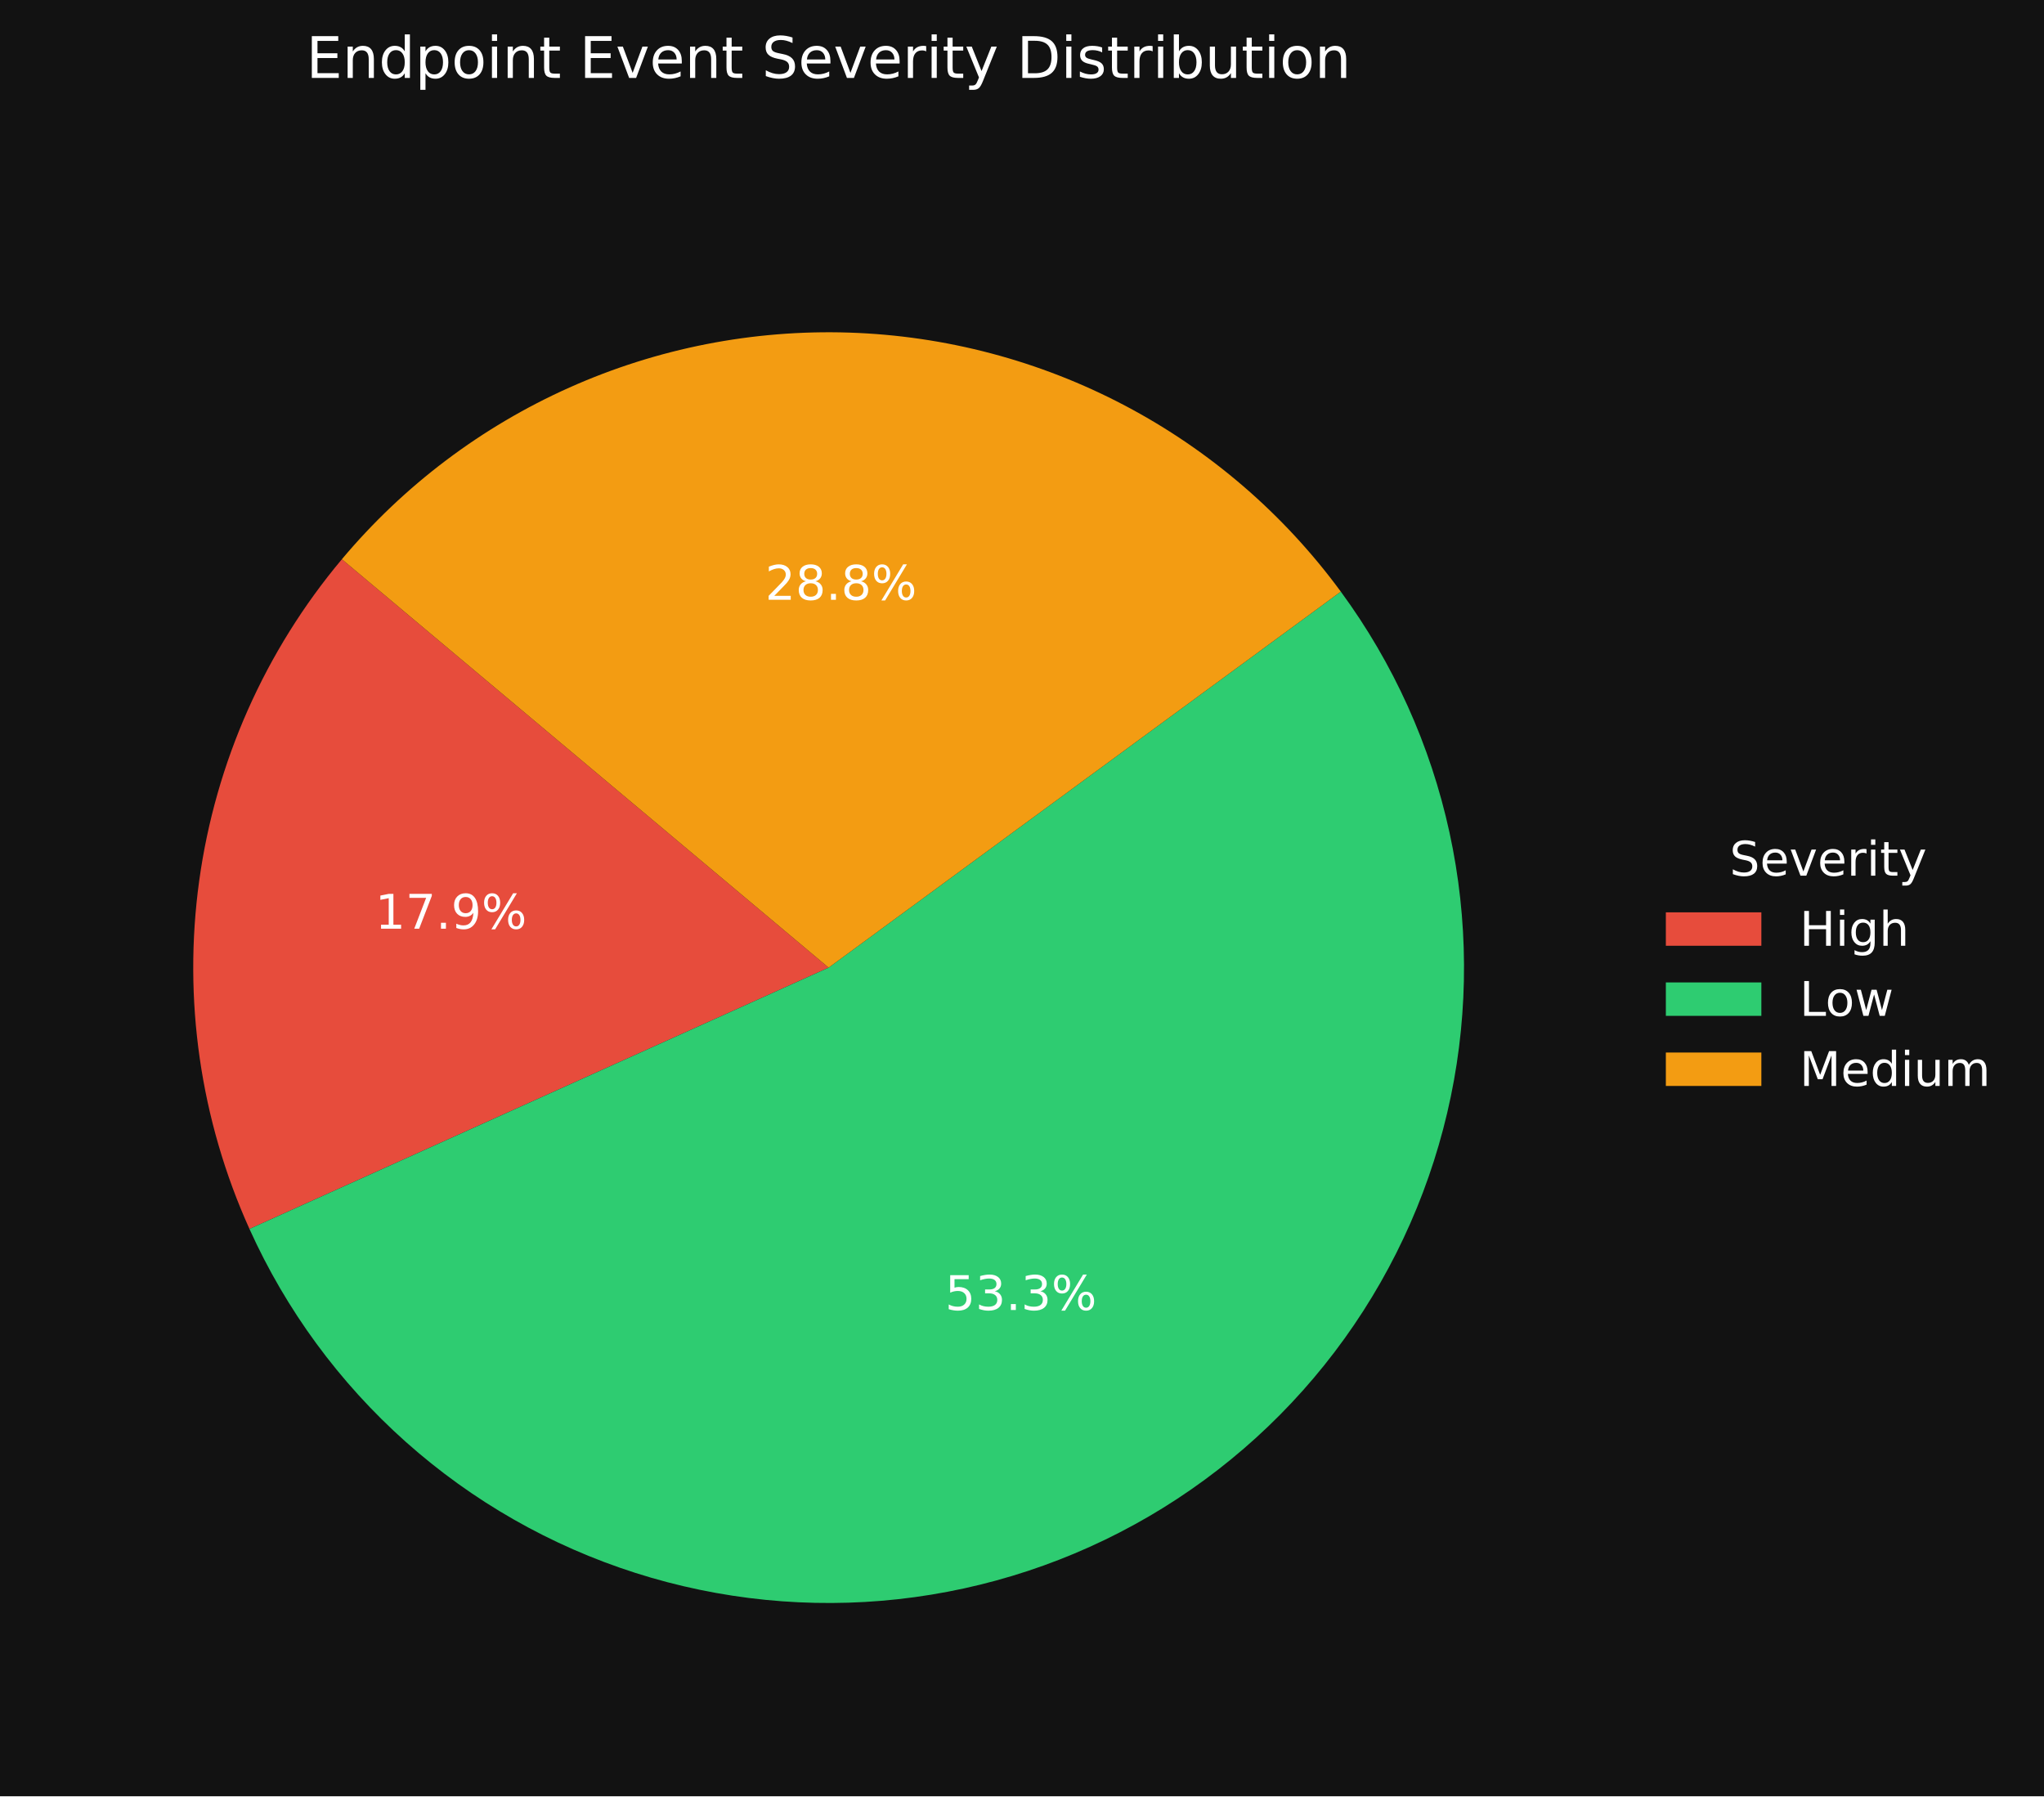
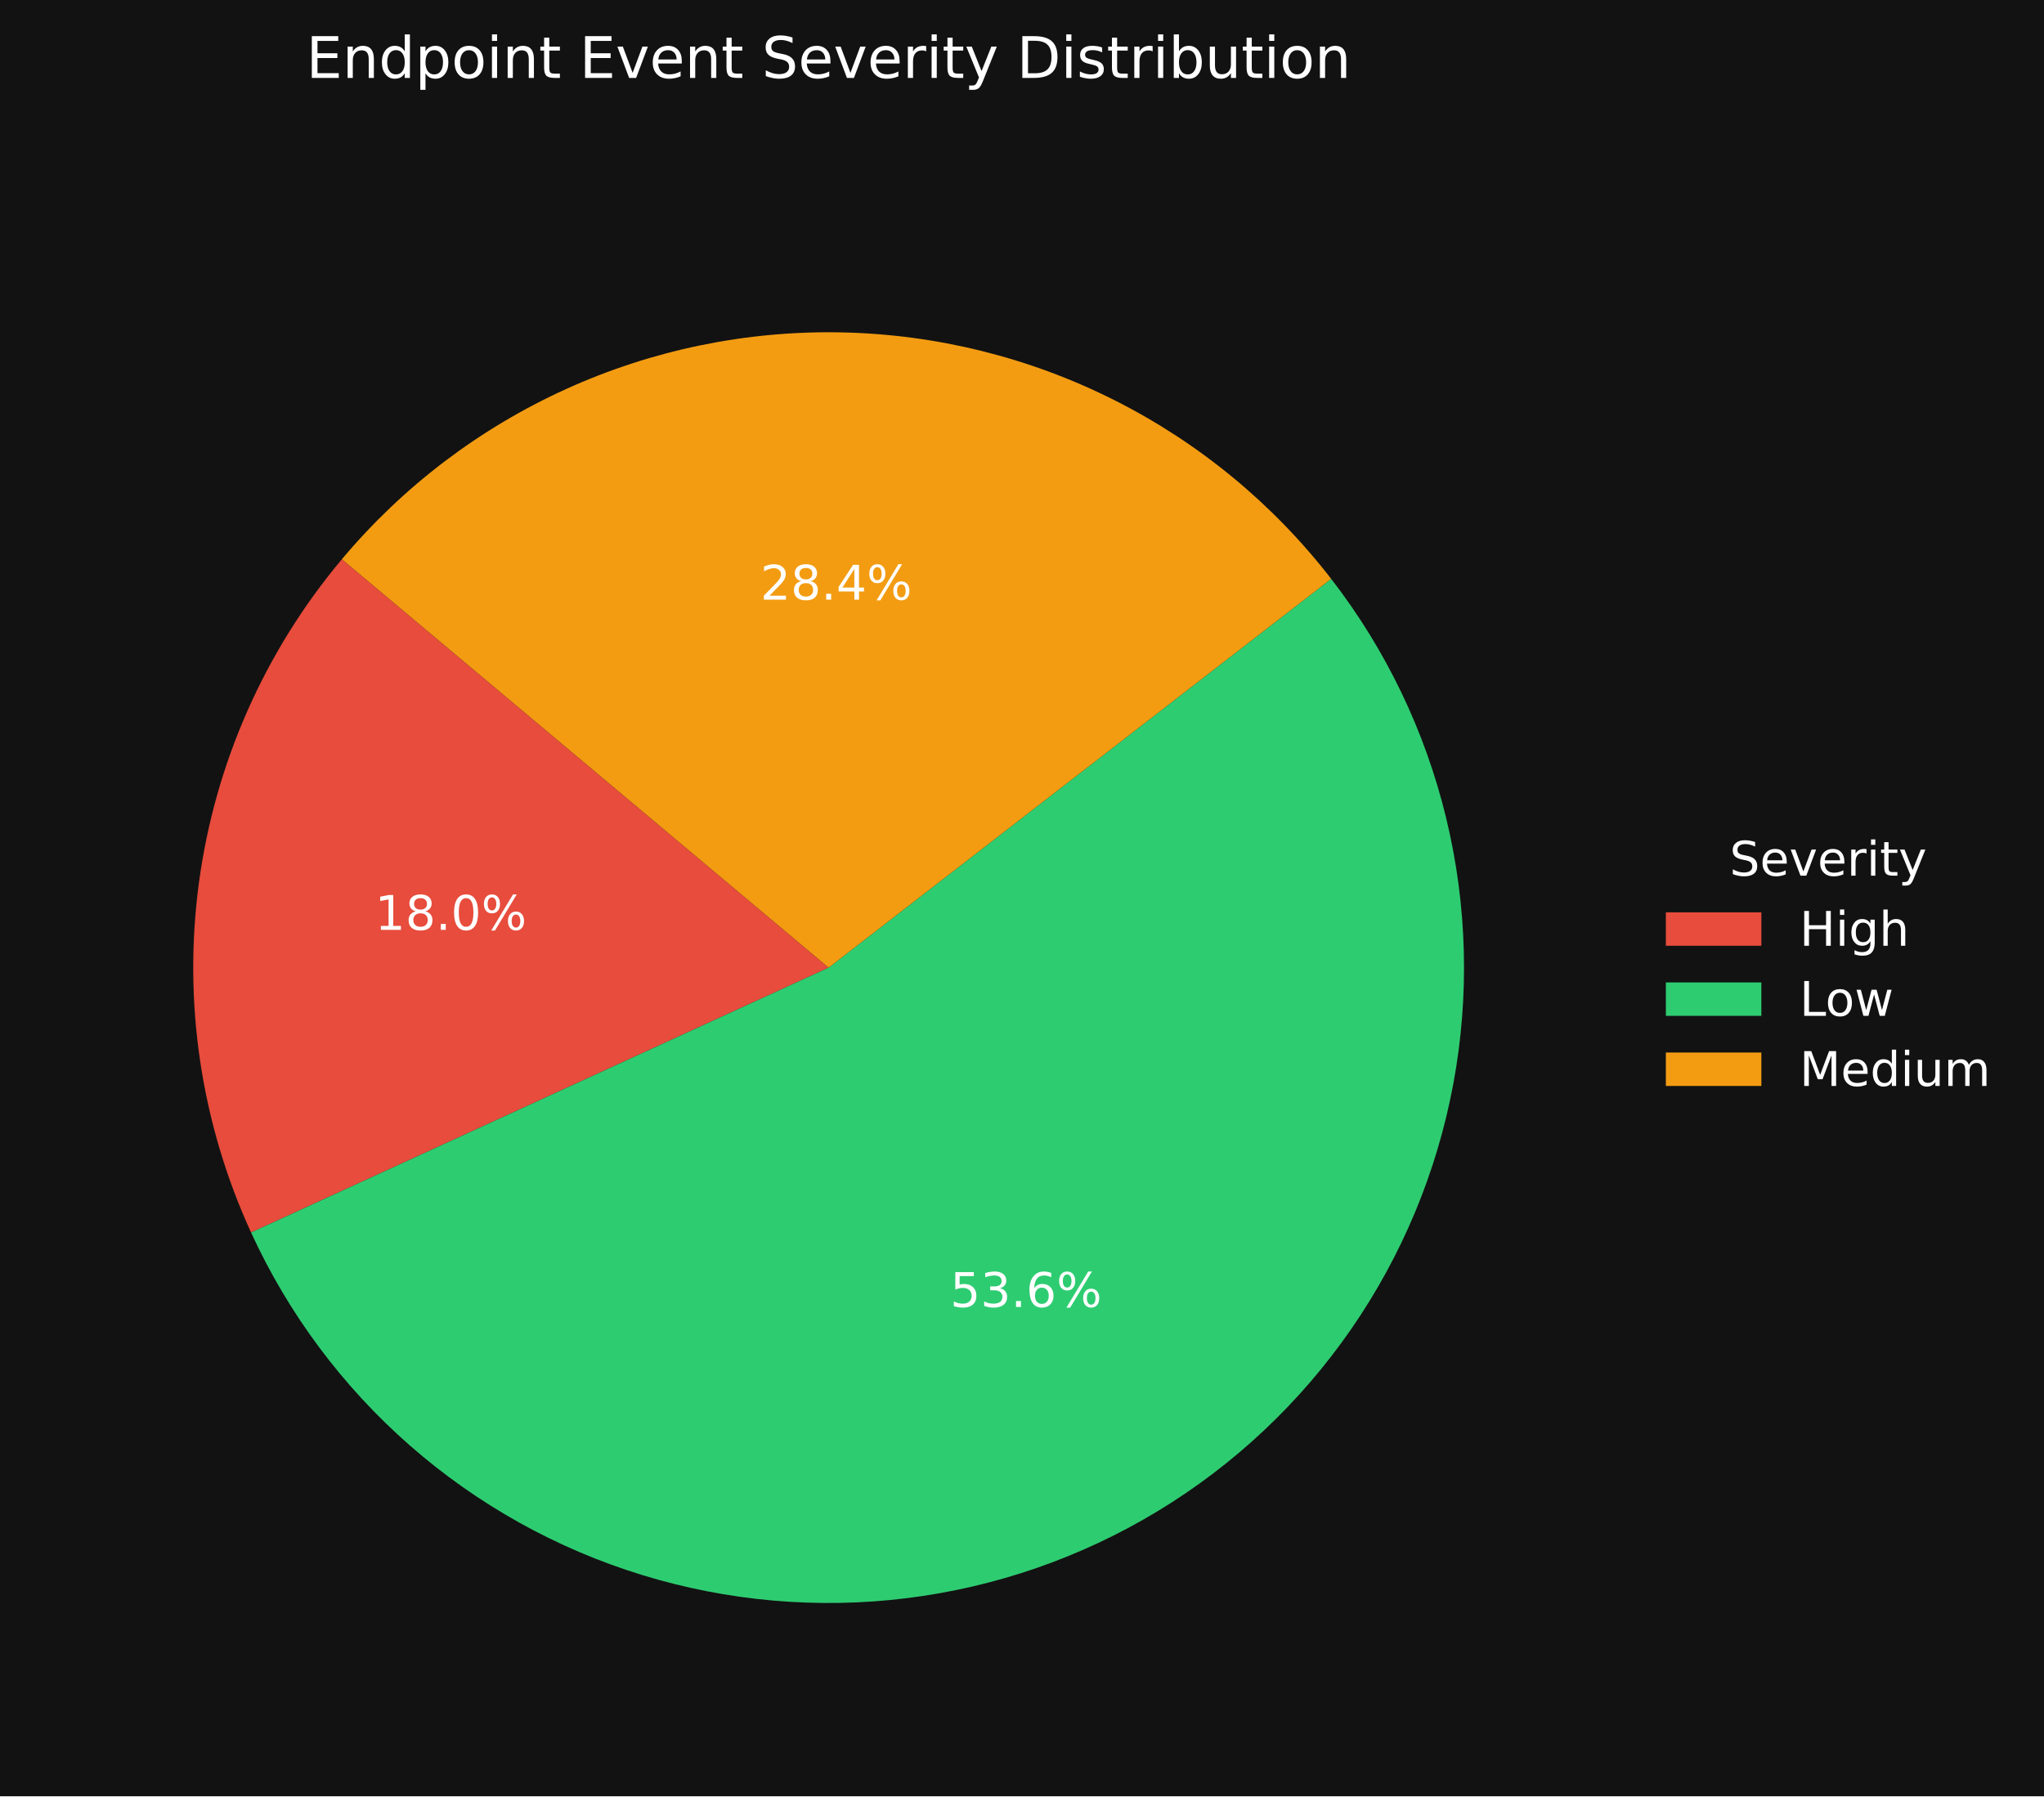
<svg xmlns="http://www.w3.org/2000/svg" xmlns:xlink="http://www.w3.org/1999/xlink" width="428.026pt" height="376.158pt" viewBox="0 0 428.026 376.158" version="1.1">
  <defs>
    <style type="text/css">*{stroke-linejoin: round; stroke-linecap: butt}</style>
  </defs>
  <g id="figure_1">
    <g id="patch_1">
      <path d="M 0 376.158  L 428.026 376.158  L 428.026 -0  L 0 -0  z " style="fill: #121212" />
    </g>
    <g id="axes_1">
      <g id="patch_2">
-         <path d="M 71.593 117.111  C 55.496 136.296 45.137 159.641 41.713 184.449  C 38.29 209.257 41.939 234.535 52.239 257.362  L 173.52 202.638  z " style="fill: #e74c3c" />
+         <path d="M 71.593 117.111  C 55.407 136.402 45.024 159.897 41.658 184.852  C 38.292 209.808 42.079 235.214 52.576 258.104  L 173.52 202.638  z " style="fill: #e74c3c" />
      </g>
      <g id="patch_3">
-         <path d="M 52.239 257.362  C 59.907 274.358 71.064 289.554 84.982 301.961  C 98.901 314.368 115.273 323.712 133.035 329.385  C 150.797 335.059 169.554 336.936 188.088 334.894  C 206.621 332.853 224.521 326.938 240.622 317.535  C 256.723 308.132 270.669 295.448 281.553 280.309  C 292.438 265.17 300.019 247.91 303.805 229.653  C 307.59 211.395 307.496 192.544 303.529 174.326  C 299.561 156.107 291.808 138.924 280.773 123.894  L 173.52 202.638  z " style="fill: #2ecc71" />
+         <path d="M 52.576 258.104  C 60.393 275.149 71.726 290.351 85.83 302.71  C 99.934 315.068 116.492 324.307 134.416 329.818  C 152.341 335.329 171.229 336.99 189.84 334.689  C 208.451 332.389 226.367 326.181 242.411 316.471  C 258.454 306.762 272.265 293.77 282.935 278.349  C 293.606 262.929 300.897 245.425 304.329 226.989  C 307.761 208.554 307.257 189.599 302.85 171.372  C 298.444 153.144 290.233 136.053 278.758 121.221  L 173.52 202.638  z " style="fill: #2ecc71" />
      </g>
      <g id="patch_4">
-         <path d="M 280.773 123.894  C 268.845 107.647 253.378 94.32 235.546 84.924  C 217.714 75.528 197.978 70.305 177.832 69.652  C 157.686 68.999 137.653 72.932 119.25 81.153  C 100.846 89.374 84.549 101.671 71.593 117.111  L 173.52 202.638  z " style="fill: #f39c12" />
+         <path d="M 278.758 121.221  C 266.597 105.502 251.068 92.705 233.314 83.774  C 215.56 74.843 196.029 70.002 176.159 69.608  C 156.289 69.214 136.581 73.277 118.487 81.497  C 100.393 89.717 84.368 101.887 71.593 117.111  L 173.52 202.638  z " style="fill: #f39c12" />
      </g>
      <g id="matplotlib.axis_1" />
      <g id="matplotlib.axis_2" />
      <g id="text_1">
-         <g style="fill: #ffffff" transform="translate(78.55228 194.484) scale(0.1 -0.1)">
+         <g style="fill: #ffffff" transform="translate(78.51926 194.726) scale(0.1 -0.1)">
          <defs>
            <path id="DejaVuSans-31" d="M 794 531  L 1825 531  L 1825 4091  L 703 3866  L 703 4441  L 1819 4666  L 2450 4666  L 2450 531  L 3481 531  L 3481 0  L 794 0  L 794 531  z " transform="scale(0.015625)" />
-             <path id="DejaVuSans-37" d="M 525 4666  L 3525 4666  L 3525 4397  L 1831 0  L 1172 0  L 2766 4134  L 525 4134  L 525 4666  z " transform="scale(0.015625)" />
+             <path id="DejaVuSans-38" d="M 2034 2216  Q 1584 2216 1326 1975  Q 1069 1734 1069 1313  Q 1069 891 1326 650  Q 1584 409 2034 409  Q 2484 409 2743 651  Q 3003 894 3003 1313  Q 3003 1734 2745 1975  Q 2488 2216 2034 2216  z M 1403 2484  Q 997 2584 770 2862  Q 544 3141 544 3541  Q 544 4100 942 4425  Q 1341 4750 2034 4750  Q 2731 4750 3128 4425  Q 3525 4100 3525 3541  Q 3525 3141 3298 2862  Q 3072 2584 2669 2484  Q 3125 2378 3379 2068  Q 3634 1759 3634 1313  Q 3634 634 3220 271  Q 2806 -91 2034 -91  Q 1263 -91 848 271  Q 434 634 434 1313  Q 434 1759 690 2068  Q 947 2378 1403 2484  z M 1172 3481  Q 1172 3119 1398 2916  Q 1625 2713 2034 2713  Q 2441 2713 2670 2916  Q 2900 3119 2900 3481  Q 2900 3844 2670 4047  Q 2441 4250 2034 4250  Q 1625 4250 1398 4047  Q 1172 3844 1172 3481  z " transform="scale(0.015625)" />
            <path id="DejaVuSans-2e" d="M 684 794  L 1344 794  L 1344 0  L 684 0  L 684 794  z " transform="scale(0.015625)" />
-             <path id="DejaVuSans-39" d="M 703 97  L 703 672  Q 941 559 1184 500  Q 1428 441 1663 441  Q 2288 441 2617 861  Q 2947 1281 2994 2138  Q 2813 1869 2534 1725  Q 2256 1581 1919 1581  Q 1219 1581 811 2004  Q 403 2428 403 3163  Q 403 3881 828 4315  Q 1253 4750 1959 4750  Q 2769 4750 3195 4129  Q 3622 3509 3622 2328  Q 3622 1225 3098 567  Q 2575 -91 1691 -91  Q 1453 -91 1209 -44  Q 966 3 703 97  z M 1959 2075  Q 2384 2075 2632 2365  Q 2881 2656 2881 3163  Q 2881 3666 2632 3958  Q 2384 4250 1959 4250  Q 1534 4250 1286 3958  Q 1038 3666 1038 3163  Q 1038 2656 1286 2365  Q 1534 2075 1959 2075  z " transform="scale(0.015625)" />
+             <path id="DejaVuSans-30" d="M 2034 4250  Q 1547 4250 1301 3770  Q 1056 3291 1056 2328  Q 1056 1369 1301 889  Q 1547 409 2034 409  Q 2525 409 2770 889  Q 3016 1369 3016 2328  Q 3016 3291 2770 3770  Q 2525 4250 2034 4250  z M 2034 4750  Q 2819 4750 3233 4129  Q 3647 3509 3647 2328  Q 3647 1150 3233 529  Q 2819 -91 2034 -91  Q 1250 -91 836 529  Q 422 1150 422 2328  Q 422 3509 836 4129  Q 1250 4750 2034 4750  z " transform="scale(0.015625)" />
            <path id="DejaVuSans-25" d="M 4653 2053  Q 4381 2053 4226 1822  Q 4072 1591 4072 1178  Q 4072 772 4226 539  Q 4381 306 4653 306  Q 4919 306 5073 539  Q 5228 772 5228 1178  Q 5228 1588 5073 1820  Q 4919 2053 4653 2053  z M 4653 2450  Q 5147 2450 5437 2106  Q 5728 1763 5728 1178  Q 5728 594 5436 251  Q 5144 -91 4653 -91  Q 4153 -91 3862 251  Q 3572 594 3572 1178  Q 3572 1766 3864 2108  Q 4156 2450 4653 2450  z M 1428 4353  Q 1159 4353 1004 4120  Q 850 3888 850 3481  Q 850 3069 1003 2837  Q 1156 2606 1428 2606  Q 1700 2606 1854 2837  Q 2009 3069 2009 3481  Q 2009 3884 1853 4118  Q 1697 4353 1428 4353  z M 4250 4750  L 4750 4750  L 1831 -91  L 1331 -91  L 4250 4750  z M 1428 4750  Q 1922 4750 2215 4408  Q 2509 4066 2509 3481  Q 2509 2891 2217 2550  Q 1925 2209 1428 2209  Q 931 2209 642 2551  Q 353 2894 353 3481  Q 353 4063 643 4406  Q 934 4750 1428 4750  z " transform="scale(0.015625)" />
          </defs>
          <use xlink:href="#DejaVuSans-31" />
-           <use xlink:href="#DejaVuSans-37" transform="translate(63.62305 0)" />
+           <use xlink:href="#DejaVuSans-38" transform="translate(63.62305 0)" />
          <use xlink:href="#DejaVuSans-2e" transform="translate(127.2461 0)" />
-           <use xlink:href="#DejaVuSans-39" transform="translate(159.0332 0)" />
+           <use xlink:href="#DejaVuSans-30" transform="translate(159.0332 0)" />
          <use xlink:href="#DejaVuSans-25" transform="translate(222.6562 0)" />
        </g>
      </g>
      <g id="text_2">
-         <g style="fill: #ffffff" transform="translate(197.8975 274.3355) scale(0.1 -0.1)">
+         <g style="fill: #ffffff" transform="translate(198.9707 273.6974) scale(0.1 -0.1)">
          <defs>
            <path id="DejaVuSans-35" d="M 691 4666  L 3169 4666  L 3169 4134  L 1269 4134  L 1269 2991  Q 1406 3038 1543 3061  Q 1681 3084 1819 3084  Q 2600 3084 3056 2656  Q 3513 2228 3513 1497  Q 3513 744 3044 326  Q 2575 -91 1722 -91  Q 1428 -91 1123 -41  Q 819 9 494 109  L 494 744  Q 775 591 1075 516  Q 1375 441 1709 441  Q 2250 441 2565 725  Q 2881 1009 2881 1497  Q 2881 1984 2565 2268  Q 2250 2553 1709 2553  Q 1456 2553 1204 2497  Q 953 2441 691 2322  L 691 4666  z " transform="scale(0.015625)" />
            <path id="DejaVuSans-33" d="M 2597 2516  Q 3050 2419 3304 2112  Q 3559 1806 3559 1356  Q 3559 666 3084 287  Q 2609 -91 1734 -91  Q 1441 -91 1130 -33  Q 819 25 488 141  L 488 750  Q 750 597 1062 519  Q 1375 441 1716 441  Q 2309 441 2620 675  Q 2931 909 2931 1356  Q 2931 1769 2642 2001  Q 2353 2234 1838 2234  L 1294 2234  L 1294 2753  L 1863 2753  Q 2328 2753 2575 2939  Q 2822 3125 2822 3475  Q 2822 3834 2567 4026  Q 2313 4219 1838 4219  Q 1578 4219 1281 4162  Q 984 4106 628 3988  L 628 4550  Q 988 4650 1302 4700  Q 1616 4750 1894 4750  Q 2613 4750 3031 4423  Q 3450 4097 3450 3541  Q 3450 3153 3228 2886  Q 3006 2619 2597 2516  z " transform="scale(0.015625)" />
+             <path id="DejaVuSans-36" d="M 2113 2584  Q 1688 2584 1439 2293  Q 1191 2003 1191 1497  Q 1191 994 1439 701  Q 1688 409 2113 409  Q 2538 409 2786 701  Q 3034 994 3034 1497  Q 3034 2003 2786 2293  Q 2538 2584 2113 2584  z M 3366 4563  L 3366 3988  Q 3128 4100 2886 4159  Q 2644 4219 2406 4219  Q 1781 4219 1451 3797  Q 1122 3375 1075 2522  Q 1259 2794 1537 2939  Q 1816 3084 2150 3084  Q 2853 3084 3261 2657  Q 3669 2231 3669 1497  Q 3669 778 3244 343  Q 2819 -91 2113 -91  Q 1303 -91 875 529  Q 447 1150 447 2328  Q 447 3434 972 4092  Q 1497 4750 2381 4750  Q 2619 4750 2861 4703  Q 3103 4656 3366 4563  z " transform="scale(0.015625)" />
          </defs>
          <use xlink:href="#DejaVuSans-35" />
          <use xlink:href="#DejaVuSans-33" transform="translate(63.62305 0)" />
          <use xlink:href="#DejaVuSans-2e" transform="translate(127.2461 0)" />
-           <use xlink:href="#DejaVuSans-33" transform="translate(159.0332 0)" />
+           <use xlink:href="#DejaVuSans-36" transform="translate(159.0332 0)" />
          <use xlink:href="#DejaVuSans-25" transform="translate(222.6562 0)" />
        </g>
      </g>
      <g id="text_3">
-         <g style="fill: #ffffff" transform="translate(160.2236 125.6058) scale(0.1 -0.1)">
+         <g style="fill: #ffffff" transform="translate(159.2196 125.5796) scale(0.1 -0.1)">
          <defs>
            <path id="DejaVuSans-32" d="M 1228 531  L 3431 531  L 3431 0  L 469 0  L 469 531  Q 828 903 1448 1529  Q 2069 2156 2228 2338  Q 2531 2678 2651 2914  Q 2772 3150 2772 3378  Q 2772 3750 2511 3984  Q 2250 4219 1831 4219  Q 1534 4219 1204 4116  Q 875 4013 500 3803  L 500 4441  Q 881 4594 1212 4672  Q 1544 4750 1819 4750  Q 2544 4750 2975 4387  Q 3406 4025 3406 3419  Q 3406 3131 3298 2873  Q 3191 2616 2906 2266  Q 2828 2175 2409 1742  Q 1991 1309 1228 531  z " transform="scale(0.015625)" />
-             <path id="DejaVuSans-38" d="M 2034 2216  Q 1584 2216 1326 1975  Q 1069 1734 1069 1313  Q 1069 891 1326 650  Q 1584 409 2034 409  Q 2484 409 2743 651  Q 3003 894 3003 1313  Q 3003 1734 2745 1975  Q 2488 2216 2034 2216  z M 1403 2484  Q 997 2584 770 2862  Q 544 3141 544 3541  Q 544 4100 942 4425  Q 1341 4750 2034 4750  Q 2731 4750 3128 4425  Q 3525 4100 3525 3541  Q 3525 3141 3298 2862  Q 3072 2584 2669 2484  Q 3125 2378 3379 2068  Q 3634 1759 3634 1313  Q 3634 634 3220 271  Q 2806 -91 2034 -91  Q 1263 -91 848 271  Q 434 634 434 1313  Q 434 1759 690 2068  Q 947 2378 1403 2484  z M 1172 3481  Q 1172 3119 1398 2916  Q 1625 2713 2034 2713  Q 2441 2713 2670 2916  Q 2900 3119 2900 3481  Q 2900 3844 2670 4047  Q 2441 4250 2034 4250  Q 1625 4250 1398 4047  Q 1172 3844 1172 3481  z " transform="scale(0.015625)" />
+             <path id="DejaVuSans-34" d="M 2419 4116  L 825 1625  L 2419 1625  L 2419 4116  z M 2253 4666  L 3047 4666  L 3047 1625  L 3713 1625  L 3713 1100  L 3047 1100  L 3047 0  L 2419 0  L 2419 1100  L 313 1100  L 313 1709  L 2253 4666  z " transform="scale(0.015625)" />
          </defs>
          <use xlink:href="#DejaVuSans-32" />
          <use xlink:href="#DejaVuSans-38" transform="translate(63.62305 0)" />
          <use xlink:href="#DejaVuSans-2e" transform="translate(127.2461 0)" />
-           <use xlink:href="#DejaVuSans-38" transform="translate(159.0332 0)" />
+           <use xlink:href="#DejaVuSans-34" transform="translate(159.0332 0)" />
          <use xlink:href="#DejaVuSans-25" transform="translate(222.6562 0)" />
        </g>
      </g>
      <g id="text_4">
        <g style="fill: #ffffff" transform="translate(64.12219 16.31812) scale(0.12 -0.12)">
          <defs>
            <path id="DejaVuSans-45" d="M 628 4666  L 3578 4666  L 3578 4134  L 1259 4134  L 1259 2753  L 3481 2753  L 3481 2222  L 1259 2222  L 1259 531  L 3634 531  L 3634 0  L 628 0  L 628 4666  z " transform="scale(0.015625)" />
            <path id="DejaVuSans-6e" d="M 3513 2113  L 3513 0  L 2938 0  L 2938 2094  Q 2938 2591 2744 2837  Q 2550 3084 2163 3084  Q 1697 3084 1428 2787  Q 1159 2491 1159 1978  L 1159 0  L 581 0  L 581 3500  L 1159 3500  L 1159 2956  Q 1366 3272 1645 3428  Q 1925 3584 2291 3584  Q 2894 3584 3203 3211  Q 3513 2838 3513 2113  z " transform="scale(0.015625)" />
            <path id="DejaVuSans-64" d="M 2906 2969  L 2906 4863  L 3481 4863  L 3481 0  L 2906 0  L 2906 525  Q 2725 213 2448 61  Q 2172 -91 1784 -91  Q 1150 -91 751 415  Q 353 922 353 1747  Q 353 2572 751 3078  Q 1150 3584 1784 3584  Q 2172 3584 2448 3432  Q 2725 3281 2906 2969  z M 947 1747  Q 947 1113 1208 752  Q 1469 391 1925 391  Q 2381 391 2643 752  Q 2906 1113 2906 1747  Q 2906 2381 2643 2742  Q 2381 3103 1925 3103  Q 1469 3103 1208 2742  Q 947 2381 947 1747  z " transform="scale(0.015625)" />
            <path id="DejaVuSans-70" d="M 1159 525  L 1159 -1331  L 581 -1331  L 581 3500  L 1159 3500  L 1159 2969  Q 1341 3281 1617 3432  Q 1894 3584 2278 3584  Q 2916 3584 3314 3078  Q 3713 2572 3713 1747  Q 3713 922 3314 415  Q 2916 -91 2278 -91  Q 1894 -91 1617 61  Q 1341 213 1159 525  z M 3116 1747  Q 3116 2381 2855 2742  Q 2594 3103 2138 3103  Q 1681 3103 1420 2742  Q 1159 2381 1159 1747  Q 1159 1113 1420 752  Q 1681 391 2138 391  Q 2594 391 2855 752  Q 3116 1113 3116 1747  z " transform="scale(0.015625)" />
            <path id="DejaVuSans-6f" d="M 1959 3097  Q 1497 3097 1228 2736  Q 959 2375 959 1747  Q 959 1119 1226 758  Q 1494 397 1959 397  Q 2419 397 2687 759  Q 2956 1122 2956 1747  Q 2956 2369 2687 2733  Q 2419 3097 1959 3097  z M 1959 3584  Q 2709 3584 3137 3096  Q 3566 2609 3566 1747  Q 3566 888 3137 398  Q 2709 -91 1959 -91  Q 1206 -91 779 398  Q 353 888 353 1747  Q 353 2609 779 3096  Q 1206 3584 1959 3584  z " transform="scale(0.015625)" />
            <path id="DejaVuSans-69" d="M 603 3500  L 1178 3500  L 1178 0  L 603 0  L 603 3500  z M 603 4863  L 1178 4863  L 1178 4134  L 603 4134  L 603 4863  z " transform="scale(0.015625)" />
            <path id="DejaVuSans-74" d="M 1172 4494  L 1172 3500  L 2356 3500  L 2356 3053  L 1172 3053  L 1172 1153  Q 1172 725 1289 603  Q 1406 481 1766 481  L 2356 481  L 2356 0  L 1766 0  Q 1100 0 847 248  Q 594 497 594 1153  L 594 3053  L 172 3053  L 172 3500  L 594 3500  L 594 4494  L 1172 4494  z " transform="scale(0.015625)" />
            <path id="DejaVuSans-20" transform="scale(0.015625)" />
            <path id="DejaVuSans-76" d="M 191 3500  L 800 3500  L 1894 563  L 2988 3500  L 3597 3500  L 2284 0  L 1503 0  L 191 3500  z " transform="scale(0.015625)" />
            <path id="DejaVuSans-65" d="M 3597 1894  L 3597 1613  L 953 1613  Q 991 1019 1311 708  Q 1631 397 2203 397  Q 2534 397 2845 478  Q 3156 559 3463 722  L 3463 178  Q 3153 47 2828 -22  Q 2503 -91 2169 -91  Q 1331 -91 842 396  Q 353 884 353 1716  Q 353 2575 817 3079  Q 1281 3584 2069 3584  Q 2775 3584 3186 3129  Q 3597 2675 3597 1894  z M 3022 2063  Q 3016 2534 2758 2815  Q 2500 3097 2075 3097  Q 1594 3097 1305 2825  Q 1016 2553 972 2059  L 3022 2063  z " transform="scale(0.015625)" />
            <path id="DejaVuSans-53" d="M 3425 4513  L 3425 3897  Q 3066 4069 2747 4153  Q 2428 4238 2131 4238  Q 1616 4238 1336 4038  Q 1056 3838 1056 3469  Q 1056 3159 1242 3001  Q 1428 2844 1947 2747  L 2328 2669  Q 3034 2534 3370 2195  Q 3706 1856 3706 1288  Q 3706 609 3251 259  Q 2797 -91 1919 -91  Q 1588 -91 1214 -16  Q 841 59 441 206  L 441 856  Q 825 641 1194 531  Q 1563 422 1919 422  Q 2459 422 2753 634  Q 3047 847 3047 1241  Q 3047 1584 2836 1778  Q 2625 1972 2144 2069  L 1759 2144  Q 1053 2284 737 2584  Q 422 2884 422 3419  Q 422 4038 858 4394  Q 1294 4750 2059 4750  Q 2388 4750 2728 4690  Q 3069 4631 3425 4513  z " transform="scale(0.015625)" />
            <path id="DejaVuSans-72" d="M 2631 2963  Q 2534 3019 2420 3045  Q 2306 3072 2169 3072  Q 1681 3072 1420 2755  Q 1159 2438 1159 1844  L 1159 0  L 581 0  L 581 3500  L 1159 3500  L 1159 2956  Q 1341 3275 1631 3429  Q 1922 3584 2338 3584  Q 2397 3584 2469 3576  Q 2541 3569 2628 3553  L 2631 2963  z " transform="scale(0.015625)" />
            <path id="DejaVuSans-79" d="M 2059 -325  Q 1816 -950 1584 -1140  Q 1353 -1331 966 -1331  L 506 -1331  L 506 -850  L 844 -850  Q 1081 -850 1212 -737  Q 1344 -625 1503 -206  L 1606 56  L 191 3500  L 800 3500  L 1894 763  L 2988 3500  L 3597 3500  L 2059 -325  z " transform="scale(0.015625)" />
            <path id="DejaVuSans-44" d="M 1259 4147  L 1259 519  L 2022 519  Q 2988 519 3436 956  Q 3884 1394 3884 2338  Q 3884 3275 3436 3711  Q 2988 4147 2022 4147  L 1259 4147  z M 628 4666  L 1925 4666  Q 3281 4666 3915 4102  Q 4550 3538 4550 2338  Q 4550 1131 3912 565  Q 3275 0 1925 0  L 628 0  L 628 4666  z " transform="scale(0.015625)" />
            <path id="DejaVuSans-73" d="M 2834 3397  L 2834 2853  Q 2591 2978 2328 3040  Q 2066 3103 1784 3103  Q 1356 3103 1142 2972  Q 928 2841 928 2578  Q 928 2378 1081 2264  Q 1234 2150 1697 2047  L 1894 2003  Q 2506 1872 2764 1633  Q 3022 1394 3022 966  Q 3022 478 2636 193  Q 2250 -91 1575 -91  Q 1294 -91 989 -36  Q 684 19 347 128  L 347 722  Q 666 556 975 473  Q 1284 391 1588 391  Q 1994 391 2212 530  Q 2431 669 2431 922  Q 2431 1156 2273 1281  Q 2116 1406 1581 1522  L 1381 1569  Q 847 1681 609 1914  Q 372 2147 372 2553  Q 372 3047 722 3315  Q 1072 3584 1716 3584  Q 2034 3584 2315 3537  Q 2597 3491 2834 3397  z " transform="scale(0.015625)" />
            <path id="DejaVuSans-62" d="M 3116 1747  Q 3116 2381 2855 2742  Q 2594 3103 2138 3103  Q 1681 3103 1420 2742  Q 1159 2381 1159 1747  Q 1159 1113 1420 752  Q 1681 391 2138 391  Q 2594 391 2855 752  Q 3116 1113 3116 1747  z M 1159 2969  Q 1341 3281 1617 3432  Q 1894 3584 2278 3584  Q 2916 3584 3314 3078  Q 3713 2572 3713 1747  Q 3713 922 3314 415  Q 2916 -91 2278 -91  Q 1894 -91 1617 61  Q 1341 213 1159 525  L 1159 0  L 581 0  L 581 4863  L 1159 4863  L 1159 2969  z " transform="scale(0.015625)" />
            <path id="DejaVuSans-75" d="M 544 1381  L 544 3500  L 1119 3500  L 1119 1403  Q 1119 906 1312 657  Q 1506 409 1894 409  Q 2359 409 2629 706  Q 2900 1003 2900 1516  L 2900 3500  L 3475 3500  L 3475 0  L 2900 0  L 2900 538  Q 2691 219 2414 64  Q 2138 -91 1772 -91  Q 1169 -91 856 284  Q 544 659 544 1381  z M 1991 3584  L 1991 3584  z " transform="scale(0.015625)" />
          </defs>
          <use xlink:href="#DejaVuSans-45" />
          <use xlink:href="#DejaVuSans-6e" transform="translate(63.18359 0)" />
          <use xlink:href="#DejaVuSans-64" transform="translate(126.5625 0)" />
          <use xlink:href="#DejaVuSans-70" transform="translate(190.0391 0)" />
          <use xlink:href="#DejaVuSans-6f" transform="translate(253.5156 0)" />
          <use xlink:href="#DejaVuSans-69" transform="translate(314.6973 0)" />
          <use xlink:href="#DejaVuSans-6e" transform="translate(342.4805 0)" />
          <use xlink:href="#DejaVuSans-74" transform="translate(405.8594 0)" />
          <use xlink:href="#DejaVuSans-20" transform="translate(445.0684 0)" />
          <use xlink:href="#DejaVuSans-45" transform="translate(476.8555 0)" />
          <use xlink:href="#DejaVuSans-76" transform="translate(540.0391 0)" />
          <use xlink:href="#DejaVuSans-65" transform="translate(599.2188 0)" />
          <use xlink:href="#DejaVuSans-6e" transform="translate(660.7422 0)" />
          <use xlink:href="#DejaVuSans-74" transform="translate(724.1211 0)" />
          <use xlink:href="#DejaVuSans-20" transform="translate(763.3301 0)" />
          <use xlink:href="#DejaVuSans-53" transform="translate(795.1172 0)" />
          <use xlink:href="#DejaVuSans-65" transform="translate(858.5938 0)" />
          <use xlink:href="#DejaVuSans-76" transform="translate(920.1172 0)" />
          <use xlink:href="#DejaVuSans-65" transform="translate(979.2969 0)" />
          <use xlink:href="#DejaVuSans-72" transform="translate(1040.82 0)" />
          <use xlink:href="#DejaVuSans-69" transform="translate(1081.934 0)" />
          <use xlink:href="#DejaVuSans-74" transform="translate(1109.717 0)" />
          <use xlink:href="#DejaVuSans-79" transform="translate(1148.926 0)" />
          <use xlink:href="#DejaVuSans-20" transform="translate(1208.105 0)" />
          <use xlink:href="#DejaVuSans-44" transform="translate(1239.893 0)" />
          <use xlink:href="#DejaVuSans-69" transform="translate(1316.895 0)" />
          <use xlink:href="#DejaVuSans-73" transform="translate(1344.678 0)" />
          <use xlink:href="#DejaVuSans-74" transform="translate(1396.777 0)" />
          <use xlink:href="#DejaVuSans-72" transform="translate(1435.986 0)" />
          <use xlink:href="#DejaVuSans-69" transform="translate(1477.1 0)" />
          <use xlink:href="#DejaVuSans-62" transform="translate(1504.883 0)" />
          <use xlink:href="#DejaVuSans-75" transform="translate(1568.359 0)" />
          <use xlink:href="#DejaVuSans-74" transform="translate(1631.738 0)" />
          <use xlink:href="#DejaVuSans-69" transform="translate(1670.947 0)" />
          <use xlink:href="#DejaVuSans-6f" transform="translate(1698.73 0)" />
          <use xlink:href="#DejaVuSans-6e" transform="translate(1759.912 0)" />
        </g>
      </g>
      <g id="legend_1">
        <g id="text_5">
          <g style="fill: #ffffff" transform="translate(362.1822 183.3803) scale(0.1 -0.1)">
            <use xlink:href="#DejaVuSans-53" />
            <use xlink:href="#DejaVuSans-65" transform="translate(63.47656 0)" />
            <use xlink:href="#DejaVuSans-76" transform="translate(125 0)" />
            <use xlink:href="#DejaVuSans-65" transform="translate(184.1797 0)" />
            <use xlink:href="#DejaVuSans-72" transform="translate(245.7031 0)" />
            <use xlink:href="#DejaVuSans-69" transform="translate(286.8164 0)" />
            <use xlink:href="#DejaVuSans-74" transform="translate(314.5996 0)" />
            <use xlink:href="#DejaVuSans-79" transform="translate(353.8086 0)" />
          </g>
        </g>
        <g id="patch_5">
          <path d="M 348.84 198.058  L 368.84 198.058  L 368.84 191.058  L 348.84 191.058  z " style="fill: #e74c3c" />
        </g>
        <g id="text_6">
          <g style="fill: #ffffff" transform="translate(376.84 198.0584) scale(0.1 -0.1)">
            <defs>
              <path id="DejaVuSans-48" d="M 628 4666  L 1259 4666  L 1259 2753  L 3553 2753  L 3553 4666  L 4184 4666  L 4184 0  L 3553 0  L 3553 2222  L 1259 2222  L 1259 0  L 628 0  L 628 4666  z " transform="scale(0.015625)" />
              <path id="DejaVuSans-67" d="M 2906 1791  Q 2906 2416 2648 2759  Q 2391 3103 1925 3103  Q 1463 3103 1205 2759  Q 947 2416 947 1791  Q 947 1169 1205 825  Q 1463 481 1925 481  Q 2391 481 2648 825  Q 2906 1169 2906 1791  z M 3481 434  Q 3481 -459 3084 -895  Q 2688 -1331 1869 -1331  Q 1566 -1331 1297 -1286  Q 1028 -1241 775 -1147  L 775 -588  Q 1028 -725 1275 -790  Q 1522 -856 1778 -856  Q 2344 -856 2625 -561  Q 2906 -266 2906 331  L 2906 616  Q 2728 306 2450 153  Q 2172 0 1784 0  Q 1141 0 747 490  Q 353 981 353 1791  Q 353 2603 747 3093  Q 1141 3584 1784 3584  Q 2172 3584 2450 3431  Q 2728 3278 2906 2969  L 2906 3500  L 3481 3500  L 3481 434  z " transform="scale(0.015625)" />
              <path id="DejaVuSans-68" d="M 3513 2113  L 3513 0  L 2938 0  L 2938 2094  Q 2938 2591 2744 2837  Q 2550 3084 2163 3084  Q 1697 3084 1428 2787  Q 1159 2491 1159 1978  L 1159 0  L 581 0  L 581 4863  L 1159 4863  L 1159 2956  Q 1366 3272 1645 3428  Q 1925 3584 2291 3584  Q 2894 3584 3203 3211  Q 3513 2838 3513 2113  z " transform="scale(0.015625)" />
            </defs>
            <use xlink:href="#DejaVuSans-48" />
            <use xlink:href="#DejaVuSans-69" transform="translate(75.19531 0)" />
            <use xlink:href="#DejaVuSans-67" transform="translate(102.9785 0)" />
            <use xlink:href="#DejaVuSans-68" transform="translate(166.4551 0)" />
          </g>
        </g>
        <g id="patch_6">
          <path d="M 348.84 212.737  L 368.84 212.737  L 368.84 205.737  L 348.84 205.737  z " style="fill: #2ecc71" />
        </g>
        <g id="text_7">
          <g style="fill: #ffffff" transform="translate(376.84 212.7366) scale(0.1 -0.1)">
            <defs>
              <path id="DejaVuSans-4c" d="M 628 4666  L 1259 4666  L 1259 531  L 3531 531  L 3531 0  L 628 0  L 628 4666  z " transform="scale(0.015625)" />
              <path id="DejaVuSans-77" d="M 269 3500  L 844 3500  L 1563 769  L 2278 3500  L 2956 3500  L 3675 769  L 4391 3500  L 4966 3500  L 4050 0  L 3372 0  L 2619 2869  L 1863 0  L 1184 0  L 269 3500  z " transform="scale(0.015625)" />
            </defs>
            <use xlink:href="#DejaVuSans-4c" />
            <use xlink:href="#DejaVuSans-6f" transform="translate(53.96289 0)" />
            <use xlink:href="#DejaVuSans-77" transform="translate(115.1445 0)" />
          </g>
        </g>
        <g id="patch_7">
          <path d="M 348.84 227.415  L 368.84 227.415  L 368.84 220.415  L 348.84 220.415  z " style="fill: #f39c12" />
        </g>
        <g id="text_8">
          <g style="fill: #ffffff" transform="translate(376.84 227.4147) scale(0.1 -0.1)">
            <defs>
              <path id="DejaVuSans-4d" d="M 628 4666  L 1569 4666  L 2759 1491  L 3956 4666  L 4897 4666  L 4897 0  L 4281 0  L 4281 4097  L 3078 897  L 2444 897  L 1241 4097  L 1241 0  L 628 0  L 628 4666  z " transform="scale(0.015625)" />
              <path id="DejaVuSans-6d" d="M 3328 2828  Q 3544 3216 3844 3400  Q 4144 3584 4550 3584  Q 5097 3584 5394 3201  Q 5691 2819 5691 2113  L 5691 0  L 5113 0  L 5113 2094  Q 5113 2597 4934 2840  Q 4756 3084 4391 3084  Q 3944 3084 3684 2787  Q 3425 2491 3425 1978  L 3425 0  L 2847 0  L 2847 2094  Q 2847 2600 2669 2842  Q 2491 3084 2119 3084  Q 1678 3084 1418 2786  Q 1159 2488 1159 1978  L 1159 0  L 581 0  L 581 3500  L 1159 3500  L 1159 2956  Q 1356 3278 1631 3431  Q 1906 3584 2284 3584  Q 2666 3584 2933 3390  Q 3200 3197 3328 2828  z " transform="scale(0.015625)" />
            </defs>
            <use xlink:href="#DejaVuSans-4d" />
            <use xlink:href="#DejaVuSans-65" transform="translate(86.2793 0)" />
            <use xlink:href="#DejaVuSans-64" transform="translate(147.8027 0)" />
            <use xlink:href="#DejaVuSans-69" transform="translate(211.2793 0)" />
            <use xlink:href="#DejaVuSans-75" transform="translate(239.0625 0)" />
            <use xlink:href="#DejaVuSans-6d" transform="translate(302.4414 0)" />
          </g>
        </g>
      </g>
    </g>
  </g>
</svg>
